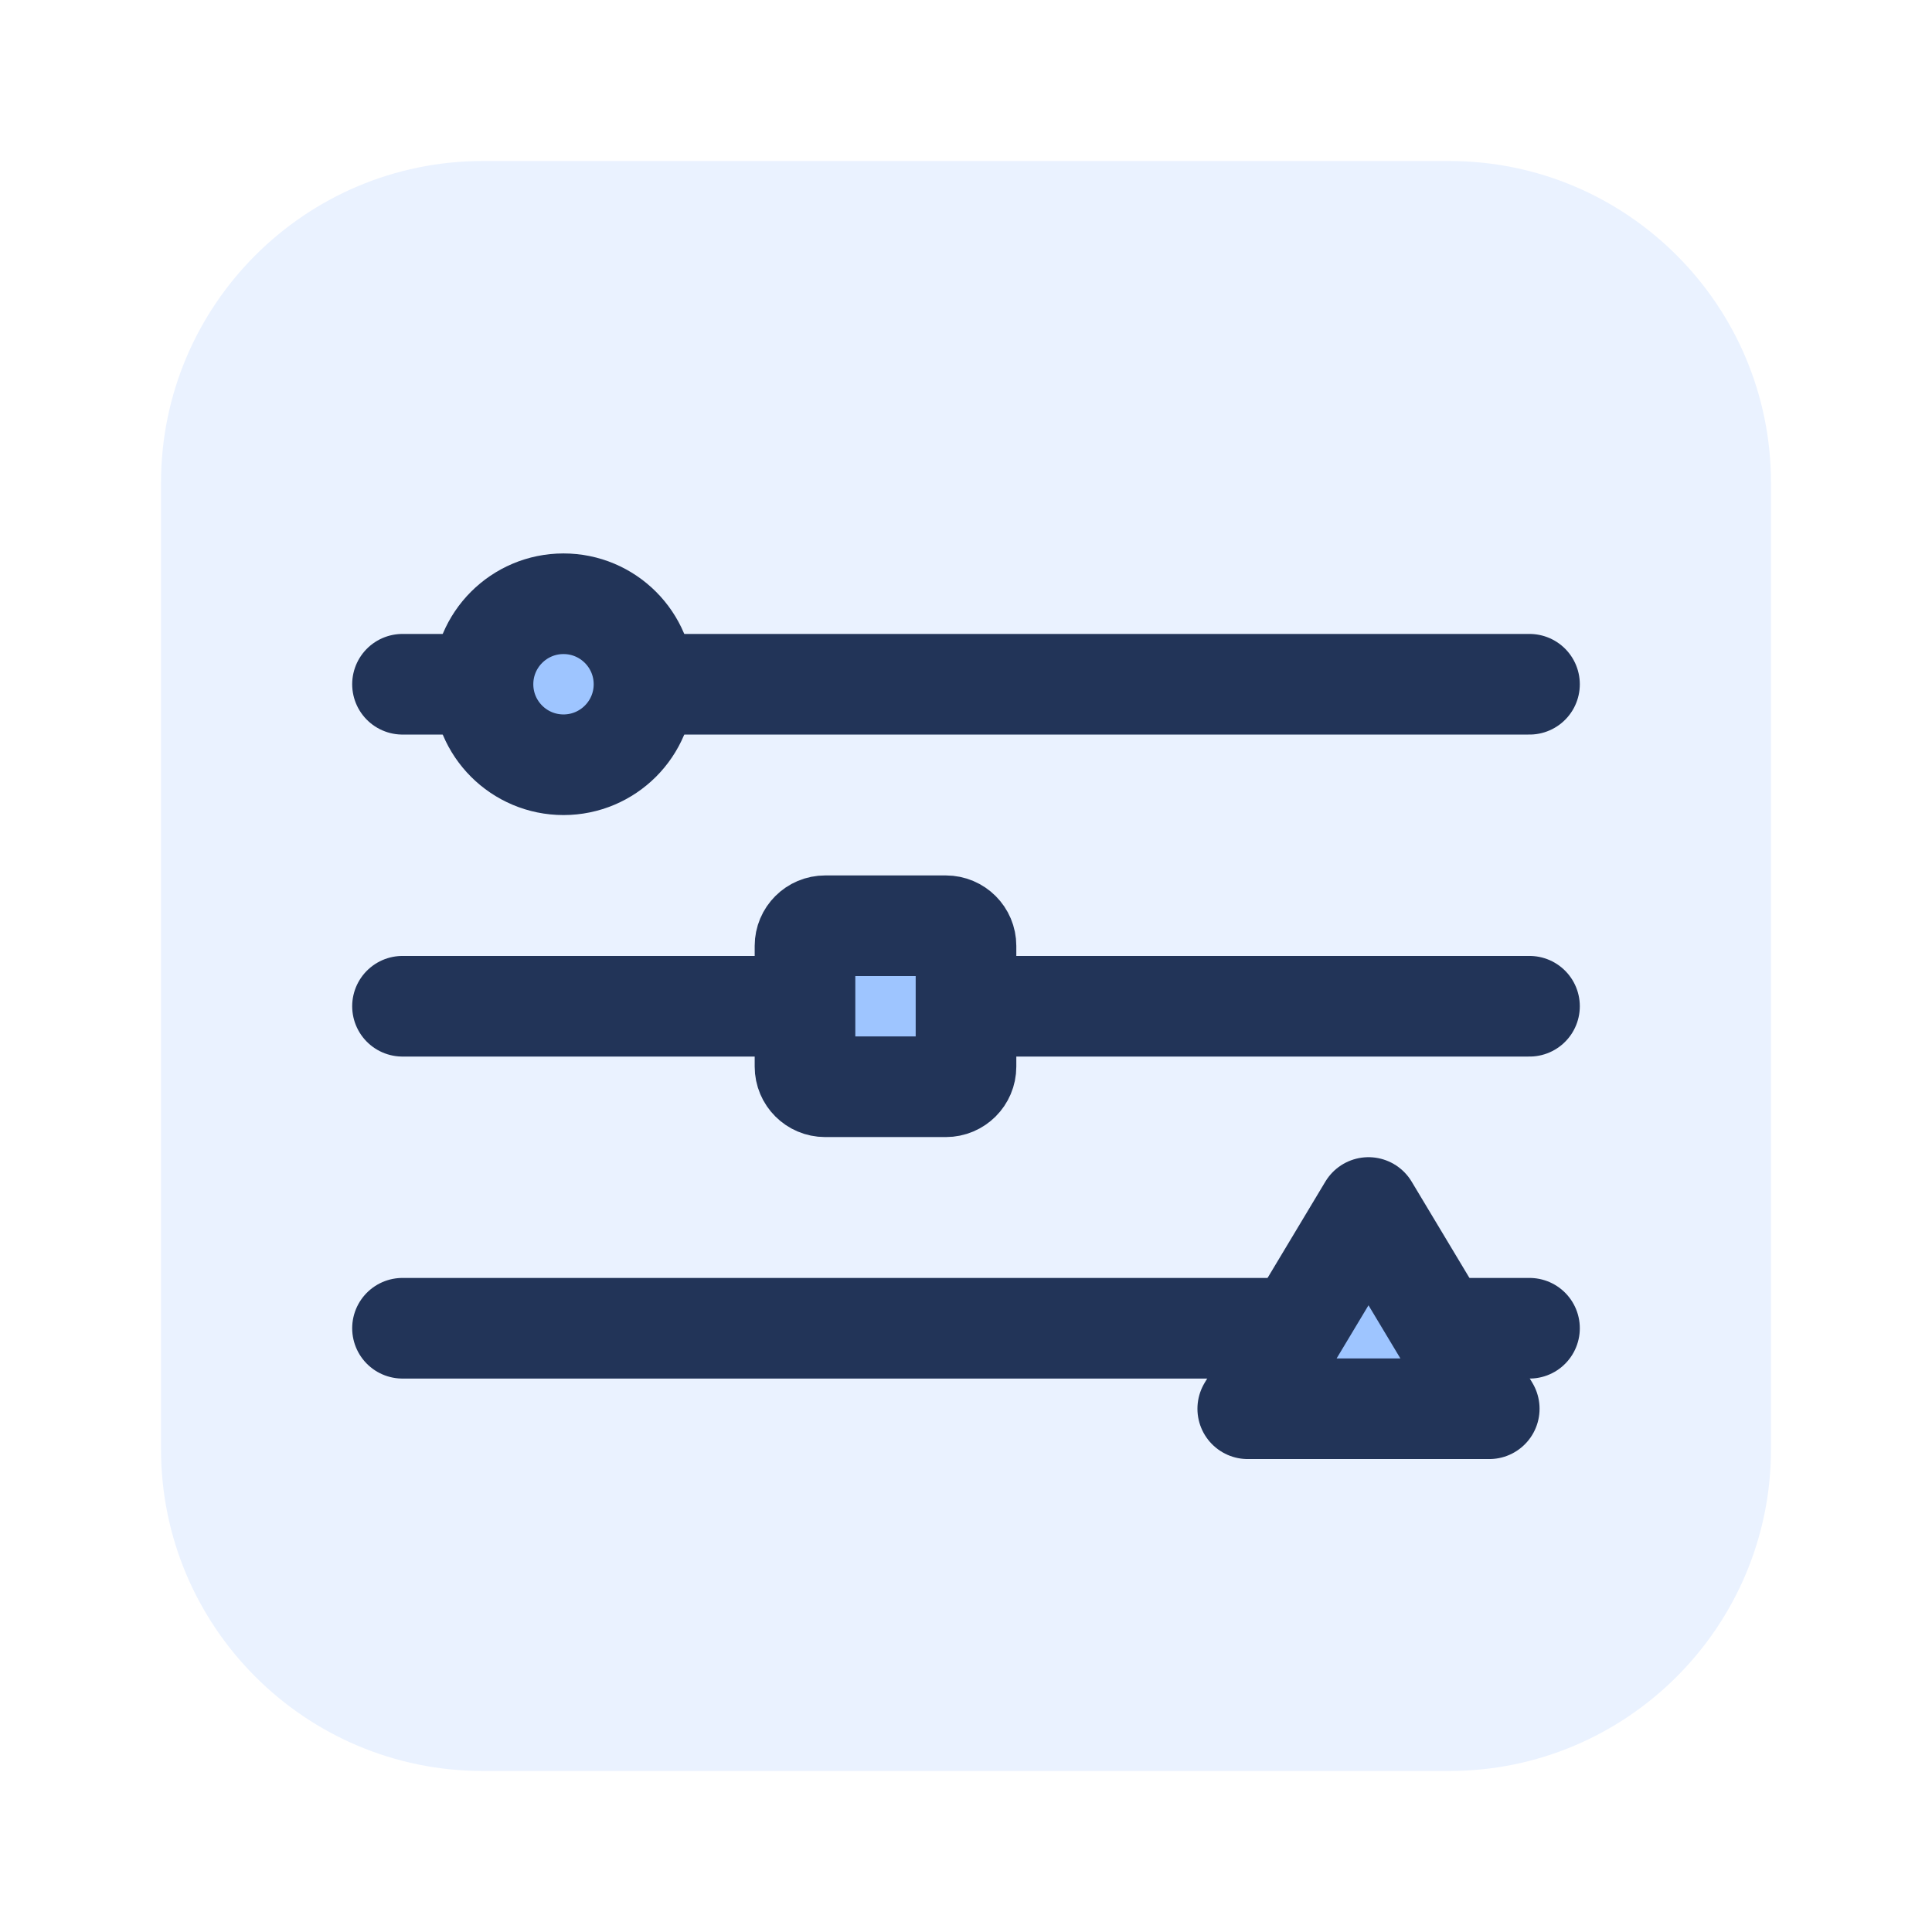
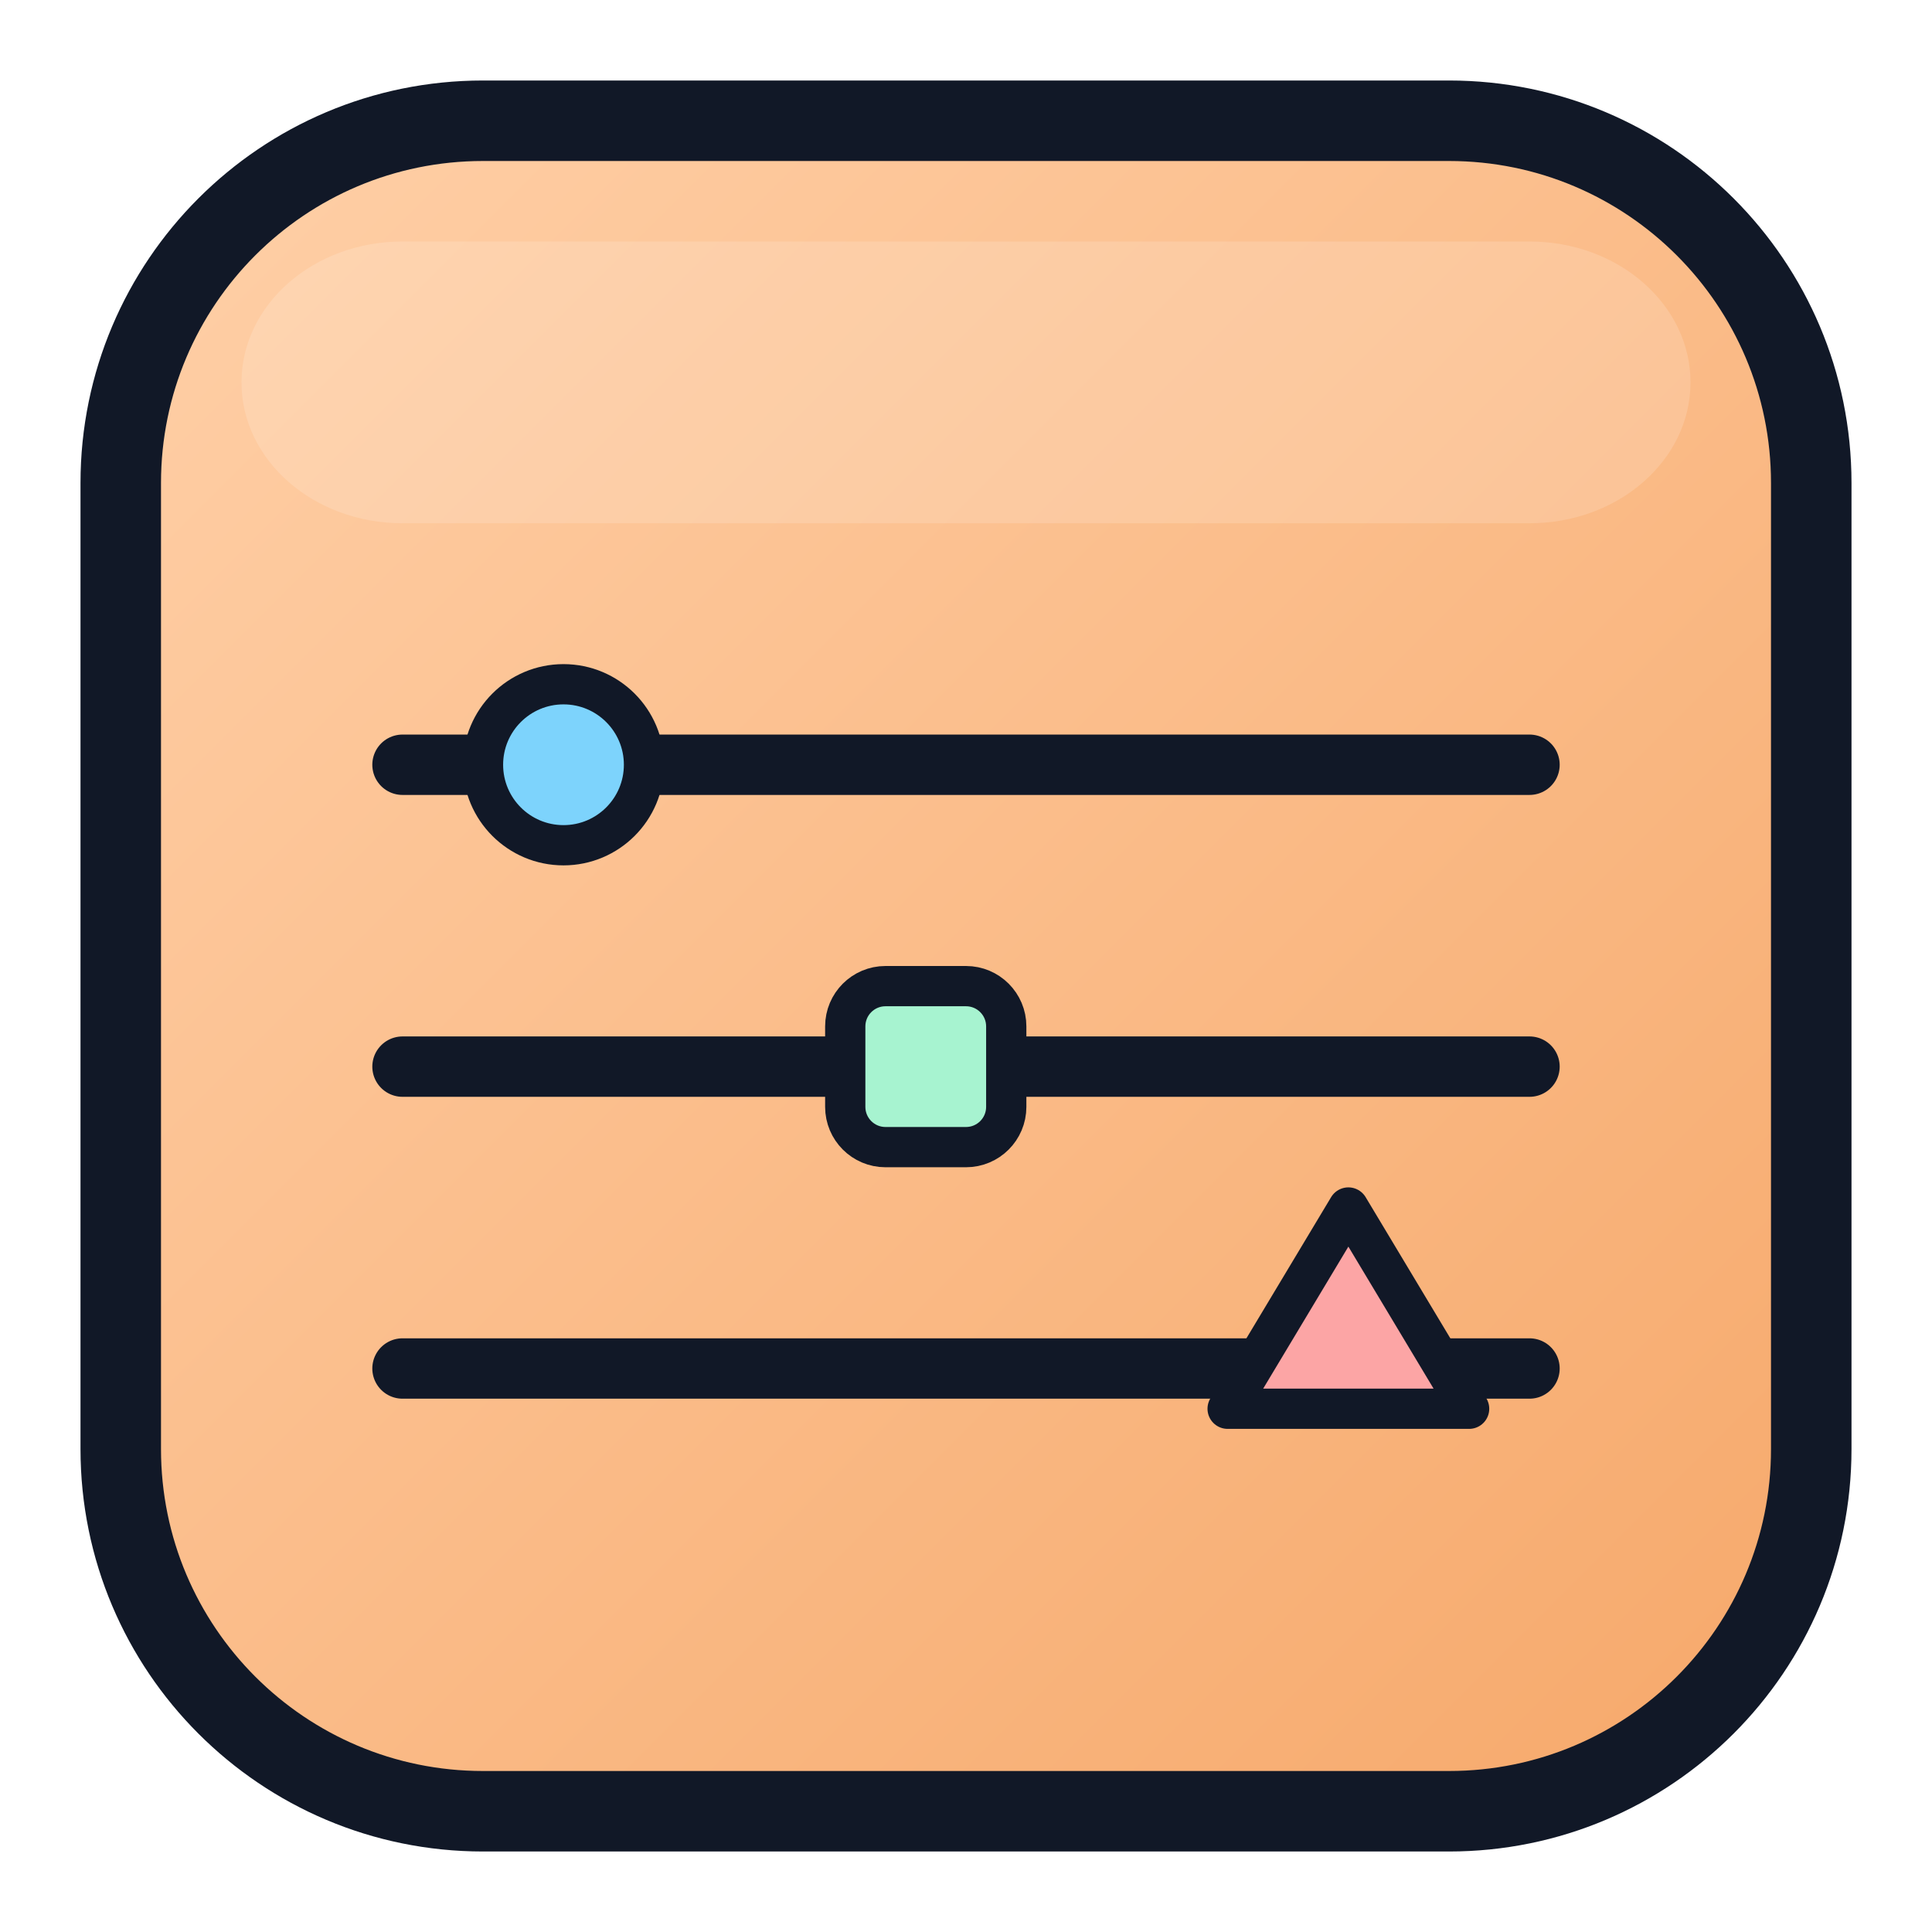
<svg xmlns="http://www.w3.org/2000/svg" viewBox="0 0 96 96" role="img" aria-label="pattern parade icon">
-   <rect x="8" y="8" width="80" height="80" rx="16" fill="#eaf2ff" />
-   <g fill="none" stroke="#223458" stroke-width="5" stroke-linecap="round" stroke-linejoin="round">
-     <path d="M20 34h56" />
-     <path d="M20 50h56" />
-     <path d="M20 66h56" />
-     <circle cx="28" cy="34" r="4" fill="#9ec5ff" stroke="#223458" />
-     <rect x="40" y="46" width="8" height="8" rx="1" fill="#9ec5ff" stroke="#223458" />
-     <path d="M62 70l6-10 6 10Z" fill="#9ec5ff" stroke="#223458" />
-   </g>
+   <defs>
+     <linearGradient id="bg" x1="0" y1="0" x2="1" y2="1">
+       <stop offset="0" stop-color="#ffd0a8" />
+       <stop offset="1" stop-color="#f6a86a" />
+     </linearGradient>
+   </defs>
+   <rect x="6" y="6" width="84" height="84" rx="18" fill="url(#bg)" stroke="#111827" stroke-width="4" />
+   <rect x="12" y="12" width="72" height="14" rx="8" fill="#ffffff26" />
+   <path d="M20 38h56M20 53h56M20 68h56" fill="none" stroke="#111827" stroke-width="3" stroke-linecap="round" />
+   <circle cx="28" cy="38" r="4" fill="#7dd3fc" stroke="#111827" stroke-width="2" />
+   <rect x="42" y="49" width="8" height="8" rx="2" fill="#a7f3d0" stroke="#111827" stroke-width="2" />
+   <path d="M61 70l6-10 6 10Z" fill="#fca5a5" stroke="#111827" stroke-width="2" stroke-linejoin="round" />
</svg>
